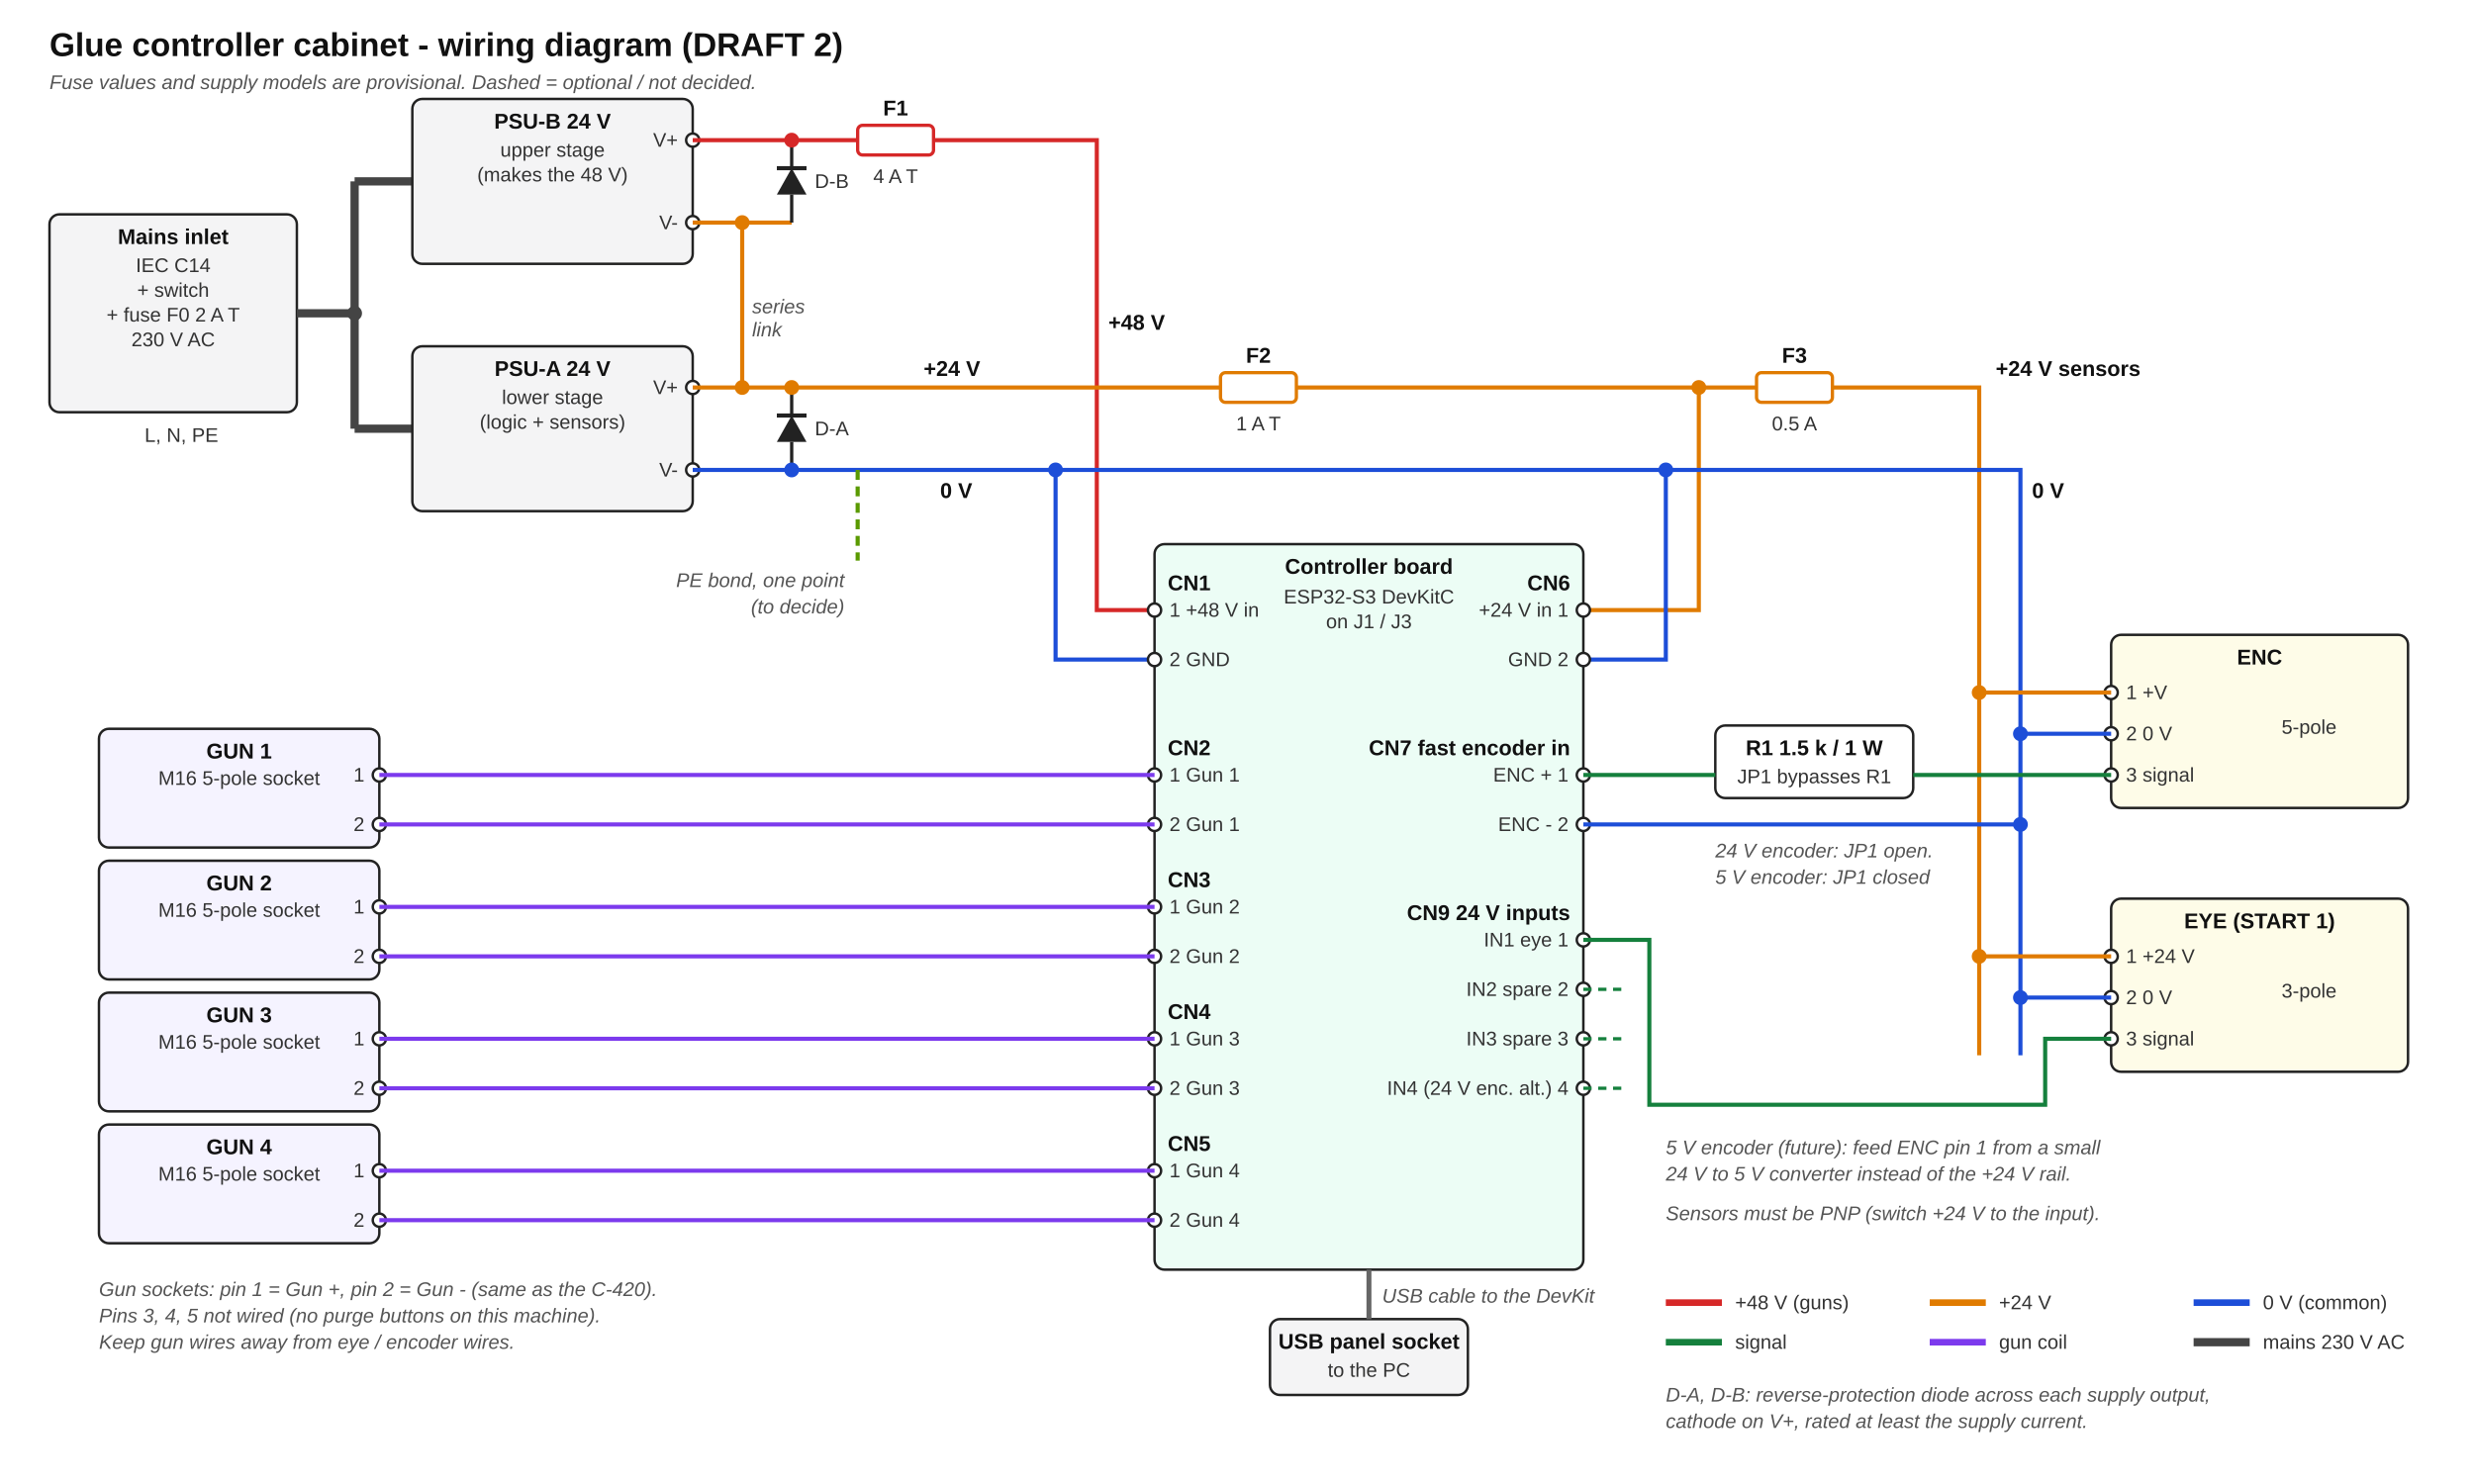
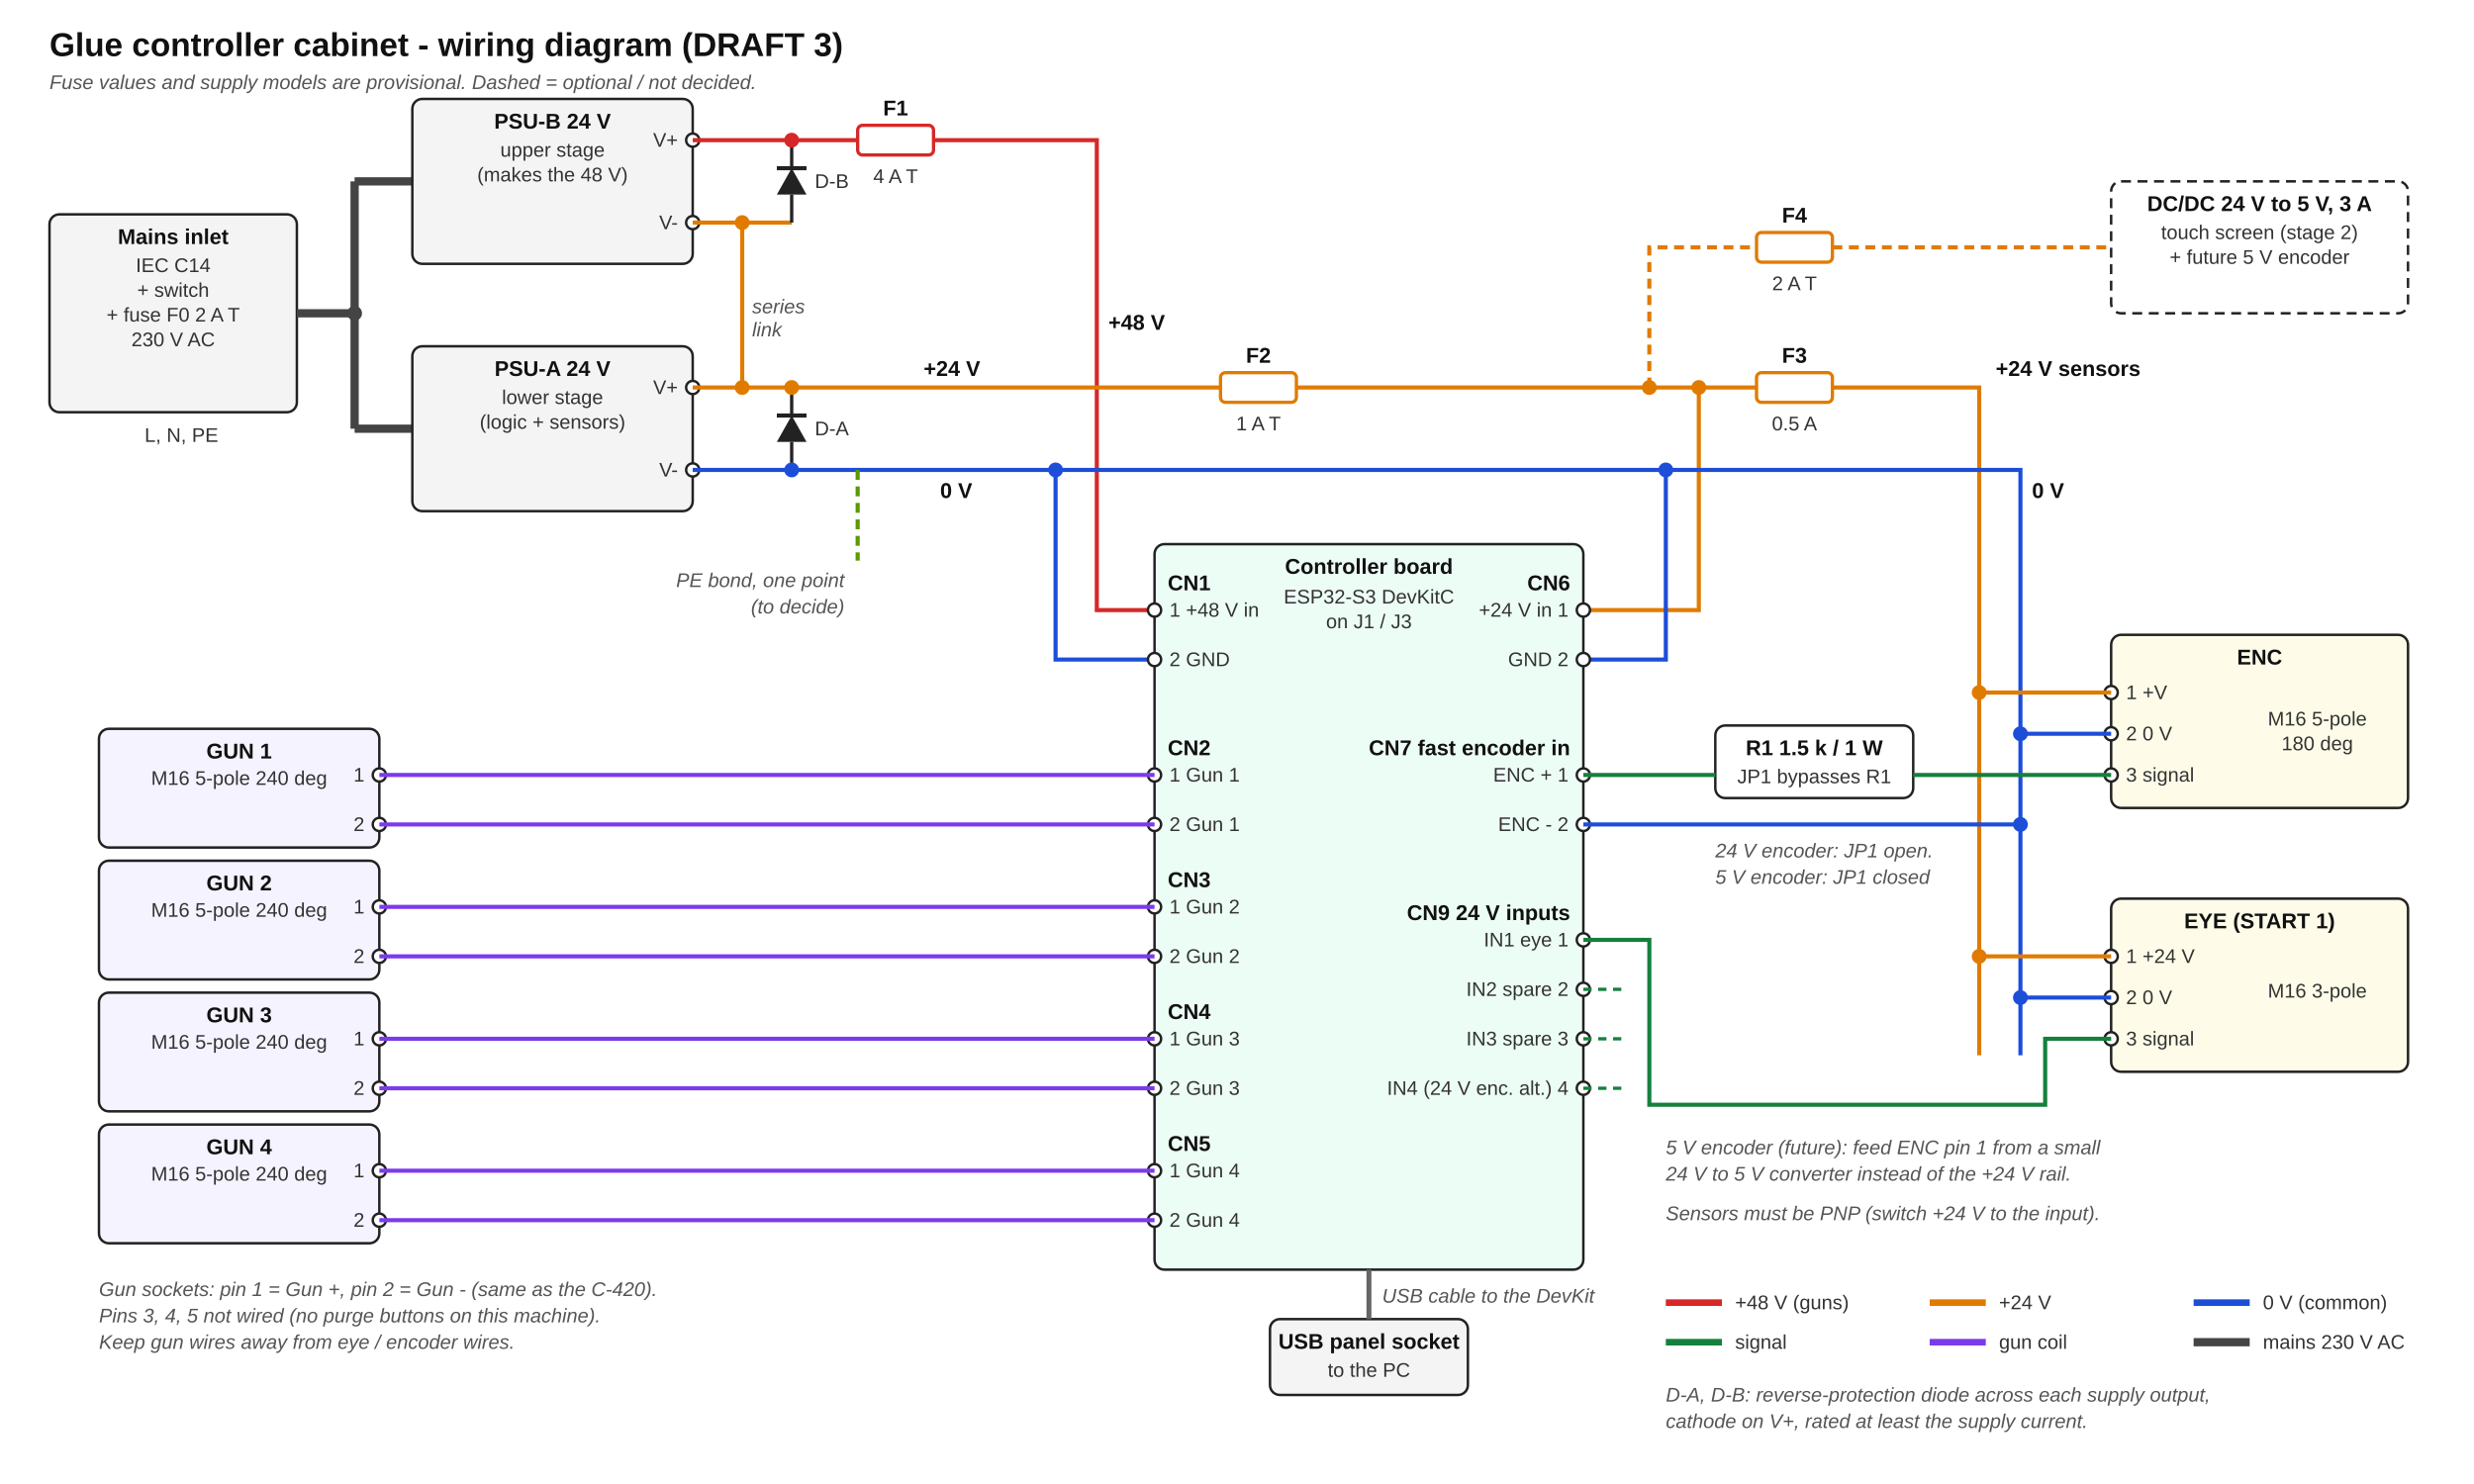
<svg xmlns="http://www.w3.org/2000/svg" viewBox="0 0 1500 900" width="1500" height="900" font-family="Arial, Helvetica, sans-serif">
  <style>.t{font-size:13px;fill:#222}.s{font-size:12px;fill:#333}.b{font-size:13px;font-weight:bold;fill:#111}.h{font-size:20px;font-weight:bold;fill:#111}.n{font-size:12px;fill:#555;font-style:italic}</style>
  <rect width="1500" height="900" fill="#fff" />
-   <text x="30" y="34" class="h" text-anchor="start">Glue controller cabinet - wiring diagram (DRAFT 2)</text>
+   <text x="30" y="34" class="h" text-anchor="start">Glue controller cabinet - wiring diagram (DRAFT 3)</text>
  <text x="30" y="54" class="n" text-anchor="start">Fuse values and supply models are provisional. Dashed = optional / not decided.</text>
  <rect x="30" y="130" width="150" height="120" rx="6" fill="#f4f4f5" stroke="#222" stroke-width="1.5" />
  <text x="105.0" y="148" text-anchor="middle" class="b">Mains inlet</text>
  <text x="105.0" y="165" text-anchor="middle" class="s">IEC C14</text>
  <text x="105.0" y="180" text-anchor="middle" class="s">+ switch</text>
  <text x="105.0" y="195" text-anchor="middle" class="s">+ fuse F0 2 A T</text>
  <text x="105.0" y="210" text-anchor="middle" class="s">230 V AC</text>
  <polyline points="180,190 215,190" fill="none" stroke="#444" stroke-width="5" />
  <polyline points="215,110 215,260" fill="none" stroke="#444" stroke-width="5" />
  <polyline points="215,110 250,110" fill="none" stroke="#444" stroke-width="5" />
  <polyline points="215,260 250,260" fill="none" stroke="#444" stroke-width="5" />
  <circle cx="215" cy="190" r="4.5" fill="#444" />
  <text x="110" y="268" class="s" text-anchor="middle">L, N, PE</text>
  <rect x="250" y="60" width="170" height="100" rx="6" fill="#f4f4f5" stroke="#222" stroke-width="1.5" />
  <text x="335.0" y="78" text-anchor="middle" class="b">PSU-B  24 V</text>
  <text x="335.0" y="95" text-anchor="middle" class="s">upper stage</text>
  <text x="335.0" y="110" text-anchor="middle" class="s">(makes the 48 V)</text>
  <rect x="250" y="210" width="170" height="100" rx="6" fill="#f4f4f5" stroke="#222" stroke-width="1.5" />
  <text x="335.0" y="228" text-anchor="middle" class="b">PSU-A  24 V</text>
  <text x="335.0" y="245" text-anchor="middle" class="s">lower stage</text>
  <text x="335.0" y="260" text-anchor="middle" class="s">(logic + sensors)</text>
  <circle cx="420" cy="85" r="4" fill="#fff" stroke="#222" stroke-width="1.5" />
  <text x="411" y="89" class="s" text-anchor="end">V+</text>
  <circle cx="420" cy="135" r="4" fill="#fff" stroke="#222" stroke-width="1.5" />
  <text x="411" y="139" class="s" text-anchor="end">V-</text>
  <circle cx="420" cy="235" r="4" fill="#fff" stroke="#222" stroke-width="1.5" />
  <text x="411" y="239" class="s" text-anchor="end">V+</text>
  <circle cx="420" cy="285" r="4" fill="#fff" stroke="#222" stroke-width="1.5" />
  <text x="411" y="289" class="s" text-anchor="end">V-</text>
  <polyline points="420,135 480,135" fill="none" stroke="#e07b00" stroke-width="2.5" />
  <polyline points="450,135 450,235" fill="none" stroke="#e07b00" stroke-width="2.5" />
  <circle cx="450" cy="135" r="4.5" fill="#e07b00" />
  <circle cx="450" cy="235" r="4.5" fill="#e07b00" />
  <text x="456" y="190" class="n" text-anchor="start">series</text>
  <text x="456" y="204" class="n" text-anchor="start">link</text>
  <polyline points="480,85 480,102.0" fill="none" stroke="#222" stroke-width="2" />
  <polyline points="480,118.0 480,135" fill="none" stroke="#222" stroke-width="2" />
  <polygon points="471,118.0 489,118.0 480,102.0" fill="#222" />
  <polyline points="471,102.0 489,102.0" fill="none" stroke="#222" stroke-width="2.5" />
  <text x="494" y="114.0" class="s" text-anchor="start">D-B</text>
  <circle cx="480" cy="85" r="4.5" fill="#d62828" />
  <polyline points="480,235 480,252.0" fill="none" stroke="#222" stroke-width="2" />
  <polyline points="480,268.0 480,285" fill="none" stroke="#222" stroke-width="2" />
  <polygon points="471,268.0 489,268.0 480,252.0" fill="#222" />
  <polyline points="471,252.0 489,252.0" fill="none" stroke="#222" stroke-width="2.5" />
  <text x="494" y="264.0" class="s" text-anchor="start">D-A</text>
  <circle cx="480" cy="235" r="4.5" fill="#e07b00" />
  <circle cx="480" cy="285" r="4.5" fill="#1d4ed8" />
  <polyline points="420,85 520,85" fill="none" stroke="#d62828" stroke-width="2.5" />
  <rect x="520" y="76" width="46" height="18" rx="3" fill="#fff" stroke="#d62828" stroke-width="2" />
  <text x="543" y="70" class="b" text-anchor="middle">F1</text>
  <text x="543" y="111" class="s" text-anchor="middle">4 A T</text>
  <polyline points="566,85 665,85 665,370 700,370" fill="none" stroke="#d62828" stroke-width="2.5" />
  <text x="672" y="200" class="b" text-anchor="start" fill="#d62828">+48 V</text>
  <polyline points="420,235 740,235" fill="none" stroke="#e07b00" stroke-width="2.5" />
  <rect x="740" y="226" width="46" height="18" rx="3" fill="#fff" stroke="#e07b00" stroke-width="2" />
  <text x="763" y="220" class="b" text-anchor="middle">F2</text>
  <text x="763" y="261" class="s" text-anchor="middle">1 A T</text>
  <polyline points="786,235 1065,235" fill="none" stroke="#e07b00" stroke-width="2.5" />
  <circle cx="1030" cy="235" r="4.5" fill="#e07b00" />
  <polyline points="1030,235 1030,370 960,370" fill="none" stroke="#e07b00" stroke-width="2.5" />
  <rect x="1065" y="226" width="46" height="18" rx="3" fill="#fff" stroke="#e07b00" stroke-width="2" />
  <text x="1088" y="220" class="b" text-anchor="middle">F3</text>
  <text x="1088" y="261" class="s" text-anchor="middle">0.5 A</text>
  <polyline points="1111,235 1200,235 1200,640" fill="none" stroke="#e07b00" stroke-width="2.5" />
  <text x="560" y="228" class="b" text-anchor="start" fill="#e07b00">+24 V</text>
  <text x="1210" y="228" class="b" text-anchor="start" fill="#e07b00">+24 V sensors</text>
+   <circle cx="1000" cy="235" r="4.5" fill="#e07b00" />
+   <polyline points="1000,235 1000,150 1065,150" fill="none" stroke="#e07b00" stroke-width="2.5" stroke-dasharray="6 4" />
+   <rect x="1065" y="141" width="46" height="18" rx="3" fill="#fff" stroke="#e07b00" stroke-width="2" />
+   <text x="1088" y="135" class="b" text-anchor="middle">F4</text>
+   <text x="1088" y="176" class="s" text-anchor="middle">2 A T</text>
+   <polyline points="1111,150 1280,150" fill="none" stroke="#e07b00" stroke-width="2.5" stroke-dasharray="6 4" />
+   <rect x="1280" y="110" width="180" height="80" rx="6" fill="#fff" stroke="#222" stroke-width="1.5" stroke-dasharray="6 4" />
+   <text x="1370.0" y="128" text-anchor="middle" class="b">DC/DC 24 V to 5 V, 3 A</text>
+   <text x="1370.0" y="145" text-anchor="middle" class="s">touch screen (stage 2)</text>
+   <text x="1370.0" y="160" text-anchor="middle" class="s">+ future 5 V encoder</text>
  <polyline points="420,285 1225,285 1225,640" fill="none" stroke="#1d4ed8" stroke-width="2.5" />
  <circle cx="640" cy="285" r="4.5" fill="#1d4ed8" />
  <polyline points="640,285 640,400 700,400" fill="none" stroke="#1d4ed8" stroke-width="2.5" />
  <circle cx="1010" cy="285" r="4.5" fill="#1d4ed8" />
  <polyline points="1010,285 1010,400 960,400" fill="none" stroke="#1d4ed8" stroke-width="2.5" />
  <text x="570" y="302" class="b" text-anchor="start" fill="#1d4ed8">0 V</text>
  <text x="1232" y="302" class="b" text-anchor="start" fill="#1d4ed8">0 V</text>
  <polyline points="520,285 520,340" fill="none" stroke="#5a9a00" stroke-width="2.5" stroke-dasharray="6 4" />
  <text x="512" y="356" class="n" text-anchor="end">PE bond, one point</text>
  <text x="512" y="372" class="n" text-anchor="end">(to decide)</text>
  <rect x="700" y="330" width="260" height="440" rx="6" fill="#ecfdf5" stroke="#222" stroke-width="1.5" />
  <text x="830.0" y="348" text-anchor="middle" class="b">Controller board</text>
  <text x="830" y="366" class="s" text-anchor="middle">ESP32-S3 DevKitC</text>
  <text x="830" y="381" class="s" text-anchor="middle">on J1 / J3</text>
  <text x="708" y="358" class="b" text-anchor="start">CN1</text>
  <circle cx="700" cy="370" r="4" fill="#fff" stroke="#222" stroke-width="1.5" />
  <text x="709" y="374" class="s" text-anchor="start">1  +48 V in</text>
  <circle cx="700" cy="400" r="4" fill="#fff" stroke="#222" stroke-width="1.5" />
  <text x="709" y="404" class="s" text-anchor="start">2  GND</text>
  <text x="708" y="458" class="b" text-anchor="start">CN2</text>
  <circle cx="700" cy="470" r="4" fill="#fff" stroke="#222" stroke-width="1.5" />
  <text x="709" y="474" class="s" text-anchor="start">1  Gun 1</text>
  <circle cx="700" cy="500" r="4" fill="#fff" stroke="#222" stroke-width="1.5" />
  <text x="709" y="504" class="s" text-anchor="start">2  Gun 1</text>
  <text x="708" y="538" class="b" text-anchor="start">CN3</text>
  <circle cx="700" cy="550" r="4" fill="#fff" stroke="#222" stroke-width="1.5" />
  <text x="709" y="554" class="s" text-anchor="start">1  Gun 2</text>
  <circle cx="700" cy="580" r="4" fill="#fff" stroke="#222" stroke-width="1.5" />
  <text x="709" y="584" class="s" text-anchor="start">2  Gun 2</text>
  <text x="708" y="618" class="b" text-anchor="start">CN4</text>
  <circle cx="700" cy="630" r="4" fill="#fff" stroke="#222" stroke-width="1.5" />
  <text x="709" y="634" class="s" text-anchor="start">1  Gun 3</text>
  <circle cx="700" cy="660" r="4" fill="#fff" stroke="#222" stroke-width="1.5" />
  <text x="709" y="664" class="s" text-anchor="start">2  Gun 3</text>
  <text x="708" y="698" class="b" text-anchor="start">CN5</text>
  <circle cx="700" cy="710" r="4" fill="#fff" stroke="#222" stroke-width="1.5" />
  <text x="709" y="714" class="s" text-anchor="start">1  Gun 4</text>
  <circle cx="700" cy="740" r="4" fill="#fff" stroke="#222" stroke-width="1.5" />
  <text x="709" y="744" class="s" text-anchor="start">2  Gun 4</text>
  <text x="952" y="358" class="b" text-anchor="end">CN6</text>
  <circle cx="960" cy="370" r="4" fill="#fff" stroke="#222" stroke-width="1.5" />
  <text x="951" y="374" class="s" text-anchor="end">+24 V in  1</text>
  <circle cx="960" cy="400" r="4" fill="#fff" stroke="#222" stroke-width="1.5" />
  <text x="951" y="404" class="s" text-anchor="end">GND  2</text>
  <text x="952" y="458" class="b" text-anchor="end">CN7  fast encoder in</text>
  <circle cx="960" cy="470" r="4" fill="#fff" stroke="#222" stroke-width="1.5" />
  <text x="951" y="474" class="s" text-anchor="end">ENC +  1</text>
  <circle cx="960" cy="500" r="4" fill="#fff" stroke="#222" stroke-width="1.5" />
  <text x="951" y="504" class="s" text-anchor="end">ENC -  2</text>
  <text x="952" y="558" class="b" text-anchor="end">CN9  24 V inputs</text>
  <circle cx="960" cy="570" r="4" fill="#fff" stroke="#222" stroke-width="1.5" />
  <text x="951" y="574" class="s" text-anchor="end">IN1 eye  1</text>
  <circle cx="960" cy="600" r="4" fill="#fff" stroke="#222" stroke-width="1.5" />
  <text x="951" y="604" class="s" text-anchor="end">IN2 spare  2</text>
  <circle cx="960" cy="630" r="4" fill="#fff" stroke="#222" stroke-width="1.5" />
  <text x="951" y="634" class="s" text-anchor="end">IN3 spare  3</text>
  <circle cx="960" cy="660" r="4" fill="#fff" stroke="#222" stroke-width="1.5" />
  <text x="951" y="664" class="s" text-anchor="end">IN4 (24 V enc. alt.)  4</text>
  <polyline points="960,600 985,600" fill="none" stroke="#15803d" stroke-width="2" stroke-dasharray="5 4" />
  <polyline points="960,630 985,630" fill="none" stroke="#15803d" stroke-width="2" stroke-dasharray="5 4" />
  <polyline points="960,660 985,660" fill="none" stroke="#15803d" stroke-width="2" stroke-dasharray="5 4" />
  <rect x="770" y="800" width="120" height="46" rx="6" fill="#f4f4f5" stroke="#222" stroke-width="1.5" />
  <text x="830.0" y="818" text-anchor="middle" class="b">USB panel socket</text>
  <text x="830.0" y="835" text-anchor="middle" class="s">to the PC</text>
  <polyline points="830,770 830,800" fill="none" stroke="#666" stroke-width="3" />
  <text x="838" y="790" class="n" text-anchor="start">USB cable to the DevKit</text>
  <rect x="60" y="442" width="170" height="72" rx="6" fill="#f5f3ff" stroke="#222" stroke-width="1.5" />
  <text x="145.0" y="460" text-anchor="middle" class="b">GUN 1</text>
-   <text x="145" y="476" class="s" text-anchor="middle">M16 5-pole socket</text>
+   <text x="145" y="476" class="s" text-anchor="middle">M16 5-pole 240 deg</text>
  <circle cx="230" cy="470" r="4" fill="#fff" stroke="#222" stroke-width="1.5" />
  <text x="221" y="474" class="s" text-anchor="end">1</text>
  <circle cx="230" cy="500" r="4" fill="#fff" stroke="#222" stroke-width="1.5" />
  <text x="221" y="504" class="s" text-anchor="end">2</text>
  <polyline points="230,470 700,470" fill="none" stroke="#7c3aed" stroke-width="2.5" />
  <polyline points="230,500 700,500" fill="none" stroke="#7c3aed" stroke-width="2.5" />
  <rect x="60" y="522" width="170" height="72" rx="6" fill="#f5f3ff" stroke="#222" stroke-width="1.5" />
  <text x="145.0" y="540" text-anchor="middle" class="b">GUN 2</text>
-   <text x="145" y="556" class="s" text-anchor="middle">M16 5-pole socket</text>
+   <text x="145" y="556" class="s" text-anchor="middle">M16 5-pole 240 deg</text>
  <circle cx="230" cy="550" r="4" fill="#fff" stroke="#222" stroke-width="1.5" />
  <text x="221" y="554" class="s" text-anchor="end">1</text>
  <circle cx="230" cy="580" r="4" fill="#fff" stroke="#222" stroke-width="1.5" />
  <text x="221" y="584" class="s" text-anchor="end">2</text>
  <polyline points="230,550 700,550" fill="none" stroke="#7c3aed" stroke-width="2.5" />
  <polyline points="230,580 700,580" fill="none" stroke="#7c3aed" stroke-width="2.5" />
  <rect x="60" y="602" width="170" height="72" rx="6" fill="#f5f3ff" stroke="#222" stroke-width="1.5" />
  <text x="145.0" y="620" text-anchor="middle" class="b">GUN 3</text>
-   <text x="145" y="636" class="s" text-anchor="middle">M16 5-pole socket</text>
+   <text x="145" y="636" class="s" text-anchor="middle">M16 5-pole 240 deg</text>
  <circle cx="230" cy="630" r="4" fill="#fff" stroke="#222" stroke-width="1.5" />
  <text x="221" y="634" class="s" text-anchor="end">1</text>
  <circle cx="230" cy="660" r="4" fill="#fff" stroke="#222" stroke-width="1.5" />
  <text x="221" y="664" class="s" text-anchor="end">2</text>
  <polyline points="230,630 700,630" fill="none" stroke="#7c3aed" stroke-width="2.5" />
  <polyline points="230,660 700,660" fill="none" stroke="#7c3aed" stroke-width="2.5" />
  <rect x="60" y="682" width="170" height="72" rx="6" fill="#f5f3ff" stroke="#222" stroke-width="1.5" />
  <text x="145.0" y="700" text-anchor="middle" class="b">GUN 4</text>
-   <text x="145" y="716" class="s" text-anchor="middle">M16 5-pole socket</text>
+   <text x="145" y="716" class="s" text-anchor="middle">M16 5-pole 240 deg</text>
  <circle cx="230" cy="710" r="4" fill="#fff" stroke="#222" stroke-width="1.5" />
  <text x="221" y="714" class="s" text-anchor="end">1</text>
  <circle cx="230" cy="740" r="4" fill="#fff" stroke="#222" stroke-width="1.5" />
  <text x="221" y="744" class="s" text-anchor="end">2</text>
  <polyline points="230,710 700,710" fill="none" stroke="#7c3aed" stroke-width="2.5" />
  <polyline points="230,740 700,740" fill="none" stroke="#7c3aed" stroke-width="2.5" />
  <text x="60" y="786" class="n" text-anchor="start">Gun sockets: pin 1 = Gun +, pin 2 = Gun -  (same as the C-420).</text>
  <text x="60" y="802" class="n" text-anchor="start">Pins 3, 4, 5 not wired (no purge buttons on this machine).</text>
  <text x="60" y="818" class="n" text-anchor="start">Keep gun wires away from eye / encoder wires.</text>
  <rect x="1280" y="385" width="180" height="105" rx="6" fill="#fefce8" stroke="#222" stroke-width="1.5" />
  <text x="1370.0" y="403" text-anchor="middle" class="b">ENC</text>
-   <text x="1400" y="445" class="s" text-anchor="middle">5-pole</text>
+   <text x="1405" y="440" class="s" text-anchor="middle">M16 5-pole</text>
+   <text x="1405" y="455" class="s" text-anchor="middle">180 deg</text>
  <circle cx="1280" cy="420" r="4" fill="#fff" stroke="#222" stroke-width="1.5" />
  <text x="1289" y="424" class="s" text-anchor="start">1  +V</text>
  <circle cx="1280" cy="445" r="4" fill="#fff" stroke="#222" stroke-width="1.5" />
  <text x="1289" y="449" class="s" text-anchor="start">2  0 V</text>
  <circle cx="1280" cy="470" r="4" fill="#fff" stroke="#222" stroke-width="1.5" />
  <text x="1289" y="474" class="s" text-anchor="start">3  signal</text>
  <polyline points="1280,420 1200,420" fill="none" stroke="#e07b00" stroke-width="2.5" />
  <circle cx="1200" cy="420" r="4.5" fill="#e07b00" />
  <polyline points="1280,445 1225,445" fill="none" stroke="#1d4ed8" stroke-width="2.5" />
  <circle cx="1225" cy="445" r="4.5" fill="#1d4ed8" />
  <rect x="1040" y="440" width="120" height="44" rx="6" fill="#fff" stroke="#222" stroke-width="1.5" />
  <text x="1100.0" y="458" text-anchor="middle" class="b">R1 1.5 k / 1 W</text>
  <text x="1100.0" y="475" text-anchor="middle" class="s">JP1 bypasses R1</text>
  <polyline points="1280,470 1160,470" fill="none" stroke="#15803d" stroke-width="2.5" />
  <polyline points="1040,470 960,470" fill="none" stroke="#15803d" stroke-width="2.5" />
  <polyline points="960,500 1225,500" fill="none" stroke="#1d4ed8" stroke-width="2.5" />
  <circle cx="1225" cy="500" r="4.5" fill="#1d4ed8" />
  <text x="1040" y="520" class="n" text-anchor="start">24 V encoder: JP1 open.</text>
  <text x="1040" y="536" class="n" text-anchor="start">5 V encoder: JP1 closed</text>
  <rect x="1280" y="545" width="180" height="105" rx="6" fill="#fefce8" stroke="#222" stroke-width="1.5" />
  <text x="1370.0" y="563" text-anchor="middle" class="b">EYE (START 1)</text>
-   <text x="1400" y="605" class="s" text-anchor="middle">3-pole</text>
+   <text x="1405" y="605" class="s" text-anchor="middle">M16 3-pole</text>
  <circle cx="1280" cy="580" r="4" fill="#fff" stroke="#222" stroke-width="1.5" />
  <text x="1289" y="584" class="s" text-anchor="start">1  +24 V</text>
  <circle cx="1280" cy="605" r="4" fill="#fff" stroke="#222" stroke-width="1.5" />
  <text x="1289" y="609" class="s" text-anchor="start">2  0 V</text>
  <circle cx="1280" cy="630" r="4" fill="#fff" stroke="#222" stroke-width="1.5" />
  <text x="1289" y="634" class="s" text-anchor="start">3  signal</text>
  <polyline points="1280,580 1200,580" fill="none" stroke="#e07b00" stroke-width="2.5" />
  <circle cx="1200" cy="580" r="4.5" fill="#e07b00" />
  <polyline points="1280,605 1225,605" fill="none" stroke="#1d4ed8" stroke-width="2.5" />
  <circle cx="1225" cy="605" r="4.5" fill="#1d4ed8" />
  <polyline points="1280,630 1240,630 1240,670 1000,670 1000,570 960,570" fill="none" stroke="#15803d" stroke-width="2.5" />
  <text x="1010" y="700" class="n" text-anchor="start">5 V encoder (future): feed ENC pin 1 from a small</text>
  <text x="1010" y="716" class="n" text-anchor="start">24 V to 5 V converter instead of the +24 V rail.</text>
  <text x="1010" y="740" class="n" text-anchor="start">Sensors must be PNP (switch +24 V to the input).</text>
  <polyline points="1010,790 1044,790" fill="none" stroke="#d62828" stroke-width="4" />
  <text x="1052" y="794" class="s" text-anchor="start">+48 V (guns)</text>
  <polyline points="1170,790 1204,790" fill="none" stroke="#e07b00" stroke-width="4" />
  <text x="1212" y="794" class="s" text-anchor="start">+24 V</text>
  <polyline points="1330,790 1364,790" fill="none" stroke="#1d4ed8" stroke-width="4" />
  <text x="1372" y="794" class="s" text-anchor="start">0 V (common)</text>
  <polyline points="1010,814 1044,814" fill="none" stroke="#15803d" stroke-width="4" />
  <text x="1052" y="818" class="s" text-anchor="start">signal</text>
  <polyline points="1170,814 1204,814" fill="none" stroke="#7c3aed" stroke-width="4" />
  <text x="1212" y="818" class="s" text-anchor="start">gun coil</text>
  <polyline points="1330,814 1364,814" fill="none" stroke="#444" stroke-width="5" />
  <text x="1372" y="818" class="s" text-anchor="start">mains 230 V AC</text>
  <text x="1010" y="850" class="n" text-anchor="start">D-A, D-B: reverse-protection diode across each supply output,</text>
  <text x="1010" y="866" class="n" text-anchor="start">cathode on V+, rated at least the supply current.</text>
</svg>
